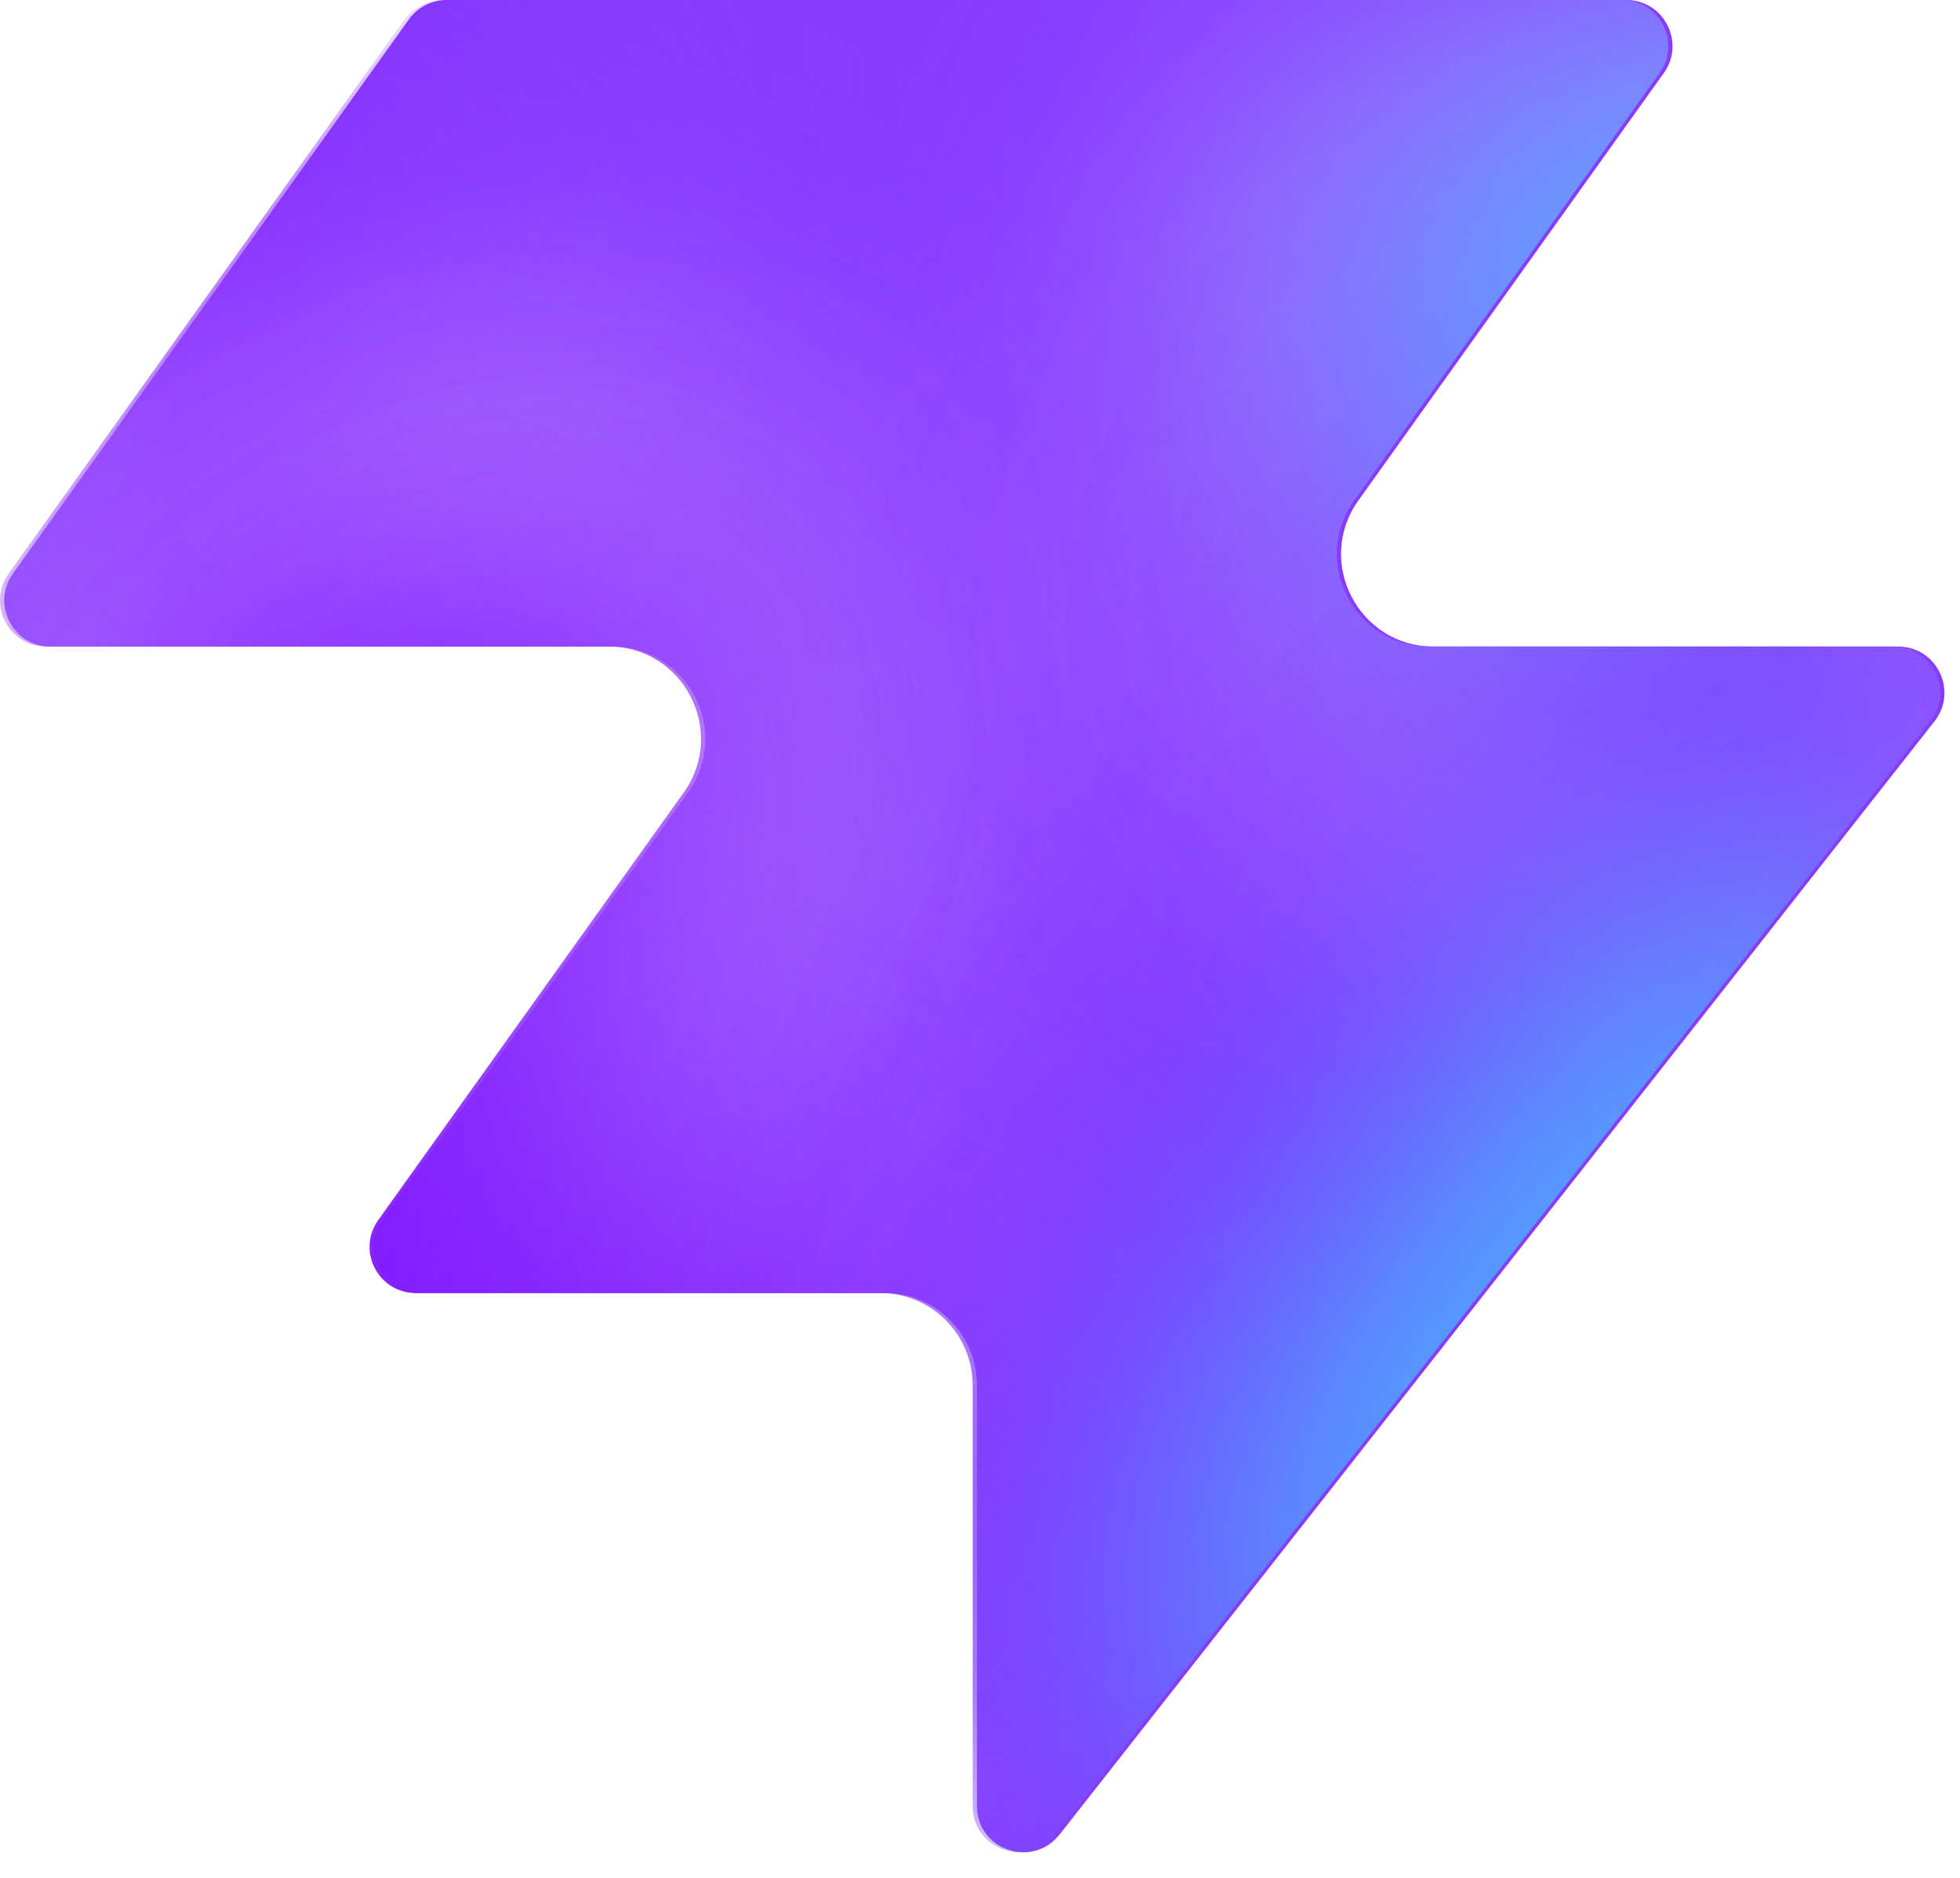
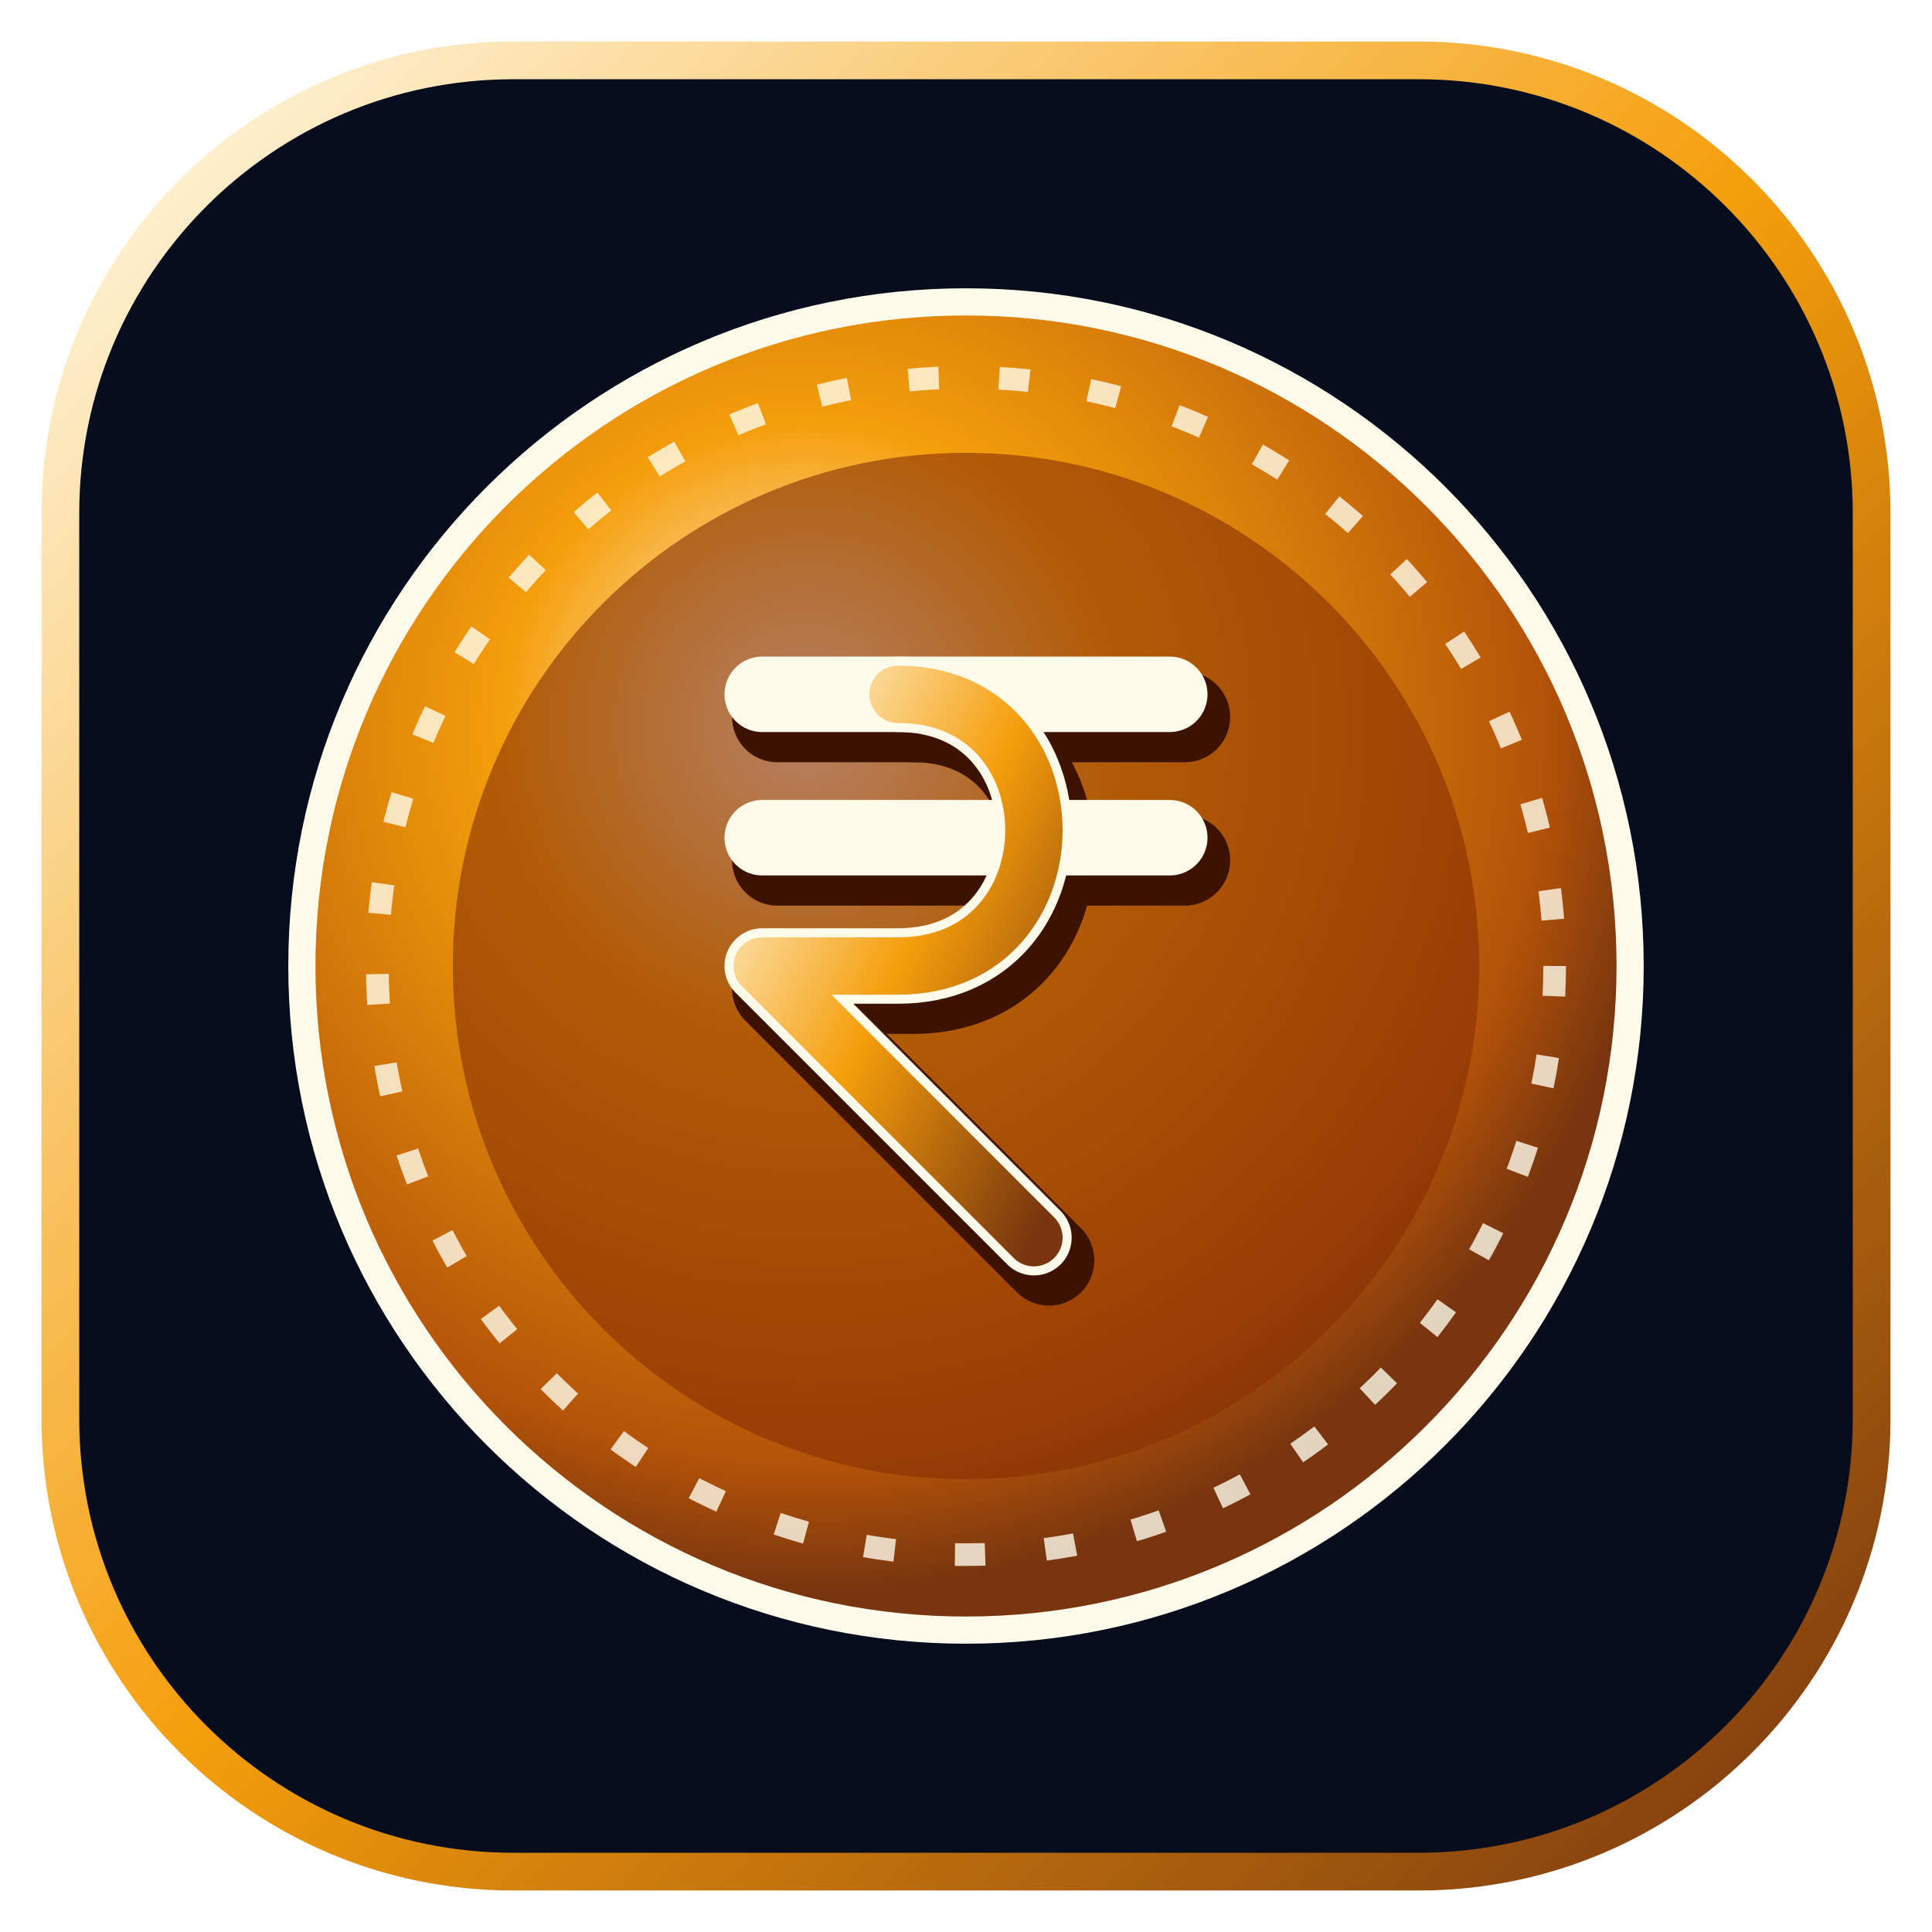
- <svg xmlns="http://www.w3.org/2000/svg" width="48" height="46" fill="none" viewBox="0 0 48 46">
-   <path fill="#863bff" d="M25.946 44.938c-.664.845-2.021.375-2.021-.698V33.937a2.26 2.26 0 0 0-2.262-2.262H10.287c-.92 0-1.456-1.04-.92-1.788l7.48-10.471c1.07-1.497 0-3.578-1.842-3.578H1.237c-.92 0-1.456-1.04-.92-1.788L10.013.474c.214-.297.556-.474.92-.474h28.894c.92 0 1.456 1.04.92 1.788l-7.48 10.471c-1.07 1.498 0 3.579 1.842 3.579h11.377c.943 0 1.473 1.088.89 1.83L25.947 44.94z" style="fill:#863bff;fill:color(display-p3 .525 .23 1);fill-opacity:1" />
-   <mask id="a" width="48" height="46" x="0" y="0" maskUnits="userSpaceOnUse" style="mask-type:alpha">
-     <path fill="#000" d="M25.842 44.938c-.664.844-2.021.375-2.021-.698V33.937a2.26 2.26 0 0 0-2.262-2.262H10.183c-.92 0-1.456-1.04-.92-1.788l7.48-10.471c1.07-1.498 0-3.579-1.842-3.579H1.133c-.92 0-1.456-1.04-.92-1.787L9.91.473c.214-.297.556-.474.92-.474h28.894c.92 0 1.456 1.04.92 1.788l-7.48 10.471c-1.07 1.498 0 3.578 1.842 3.578h11.377c.943 0 1.473 1.088.89 1.832L25.843 44.94z" style="fill:#000;fill-opacity:1" />
-   </mask>
-   <g mask="url(#a)">
-     <g filter="url(#b)">
-       <ellipse cx="5.508" cy="14.704" fill="#ede6ff" rx="5.508" ry="14.704" style="fill:#ede6ff;fill:color(display-p3 .927 .903 1);fill-opacity:1" transform="matrix(.00324 1 1 -.00324 -4.47 31.516)" />
-     </g>
-     <g filter="url(#c)">
-       <ellipse cx="10.399" cy="29.851" fill="#ede6ff" rx="10.399" ry="29.851" style="fill:#ede6ff;fill:color(display-p3 .927 .903 1);fill-opacity:1" transform="matrix(.00324 1 1 -.00324 -39.328 7.883)" />
-     </g>
-     <g filter="url(#d)">
-       <ellipse cx="5.508" cy="30.487" fill="#7e14ff" rx="5.508" ry="30.487" style="fill:#7e14ff;fill:color(display-p3 .492 .077 1);fill-opacity:1" transform="rotate(89.814 -25.913 -14.639)scale(1 -1)" />
-     </g>
-     <g filter="url(#e)">
-       <ellipse cx="5.508" cy="30.599" fill="#7e14ff" rx="5.508" ry="30.599" style="fill:#7e14ff;fill:color(display-p3 .492 .077 1);fill-opacity:1" transform="rotate(89.814 -32.644 -3.334)scale(1 -1)" />
-     </g>
-     <g filter="url(#f)">
-       <ellipse cx="5.508" cy="30.599" fill="#7e14ff" rx="5.508" ry="30.599" style="fill:#7e14ff;fill:color(display-p3 .492 .077 1);fill-opacity:1" transform="matrix(.00324 1 1 -.00324 -34.34 30.47)" />
-     </g>
-     <g filter="url(#g)">
-       <ellipse cx="14.072" cy="22.078" fill="#ede6ff" rx="14.072" ry="22.078" style="fill:#ede6ff;fill:color(display-p3 .927 .903 1);fill-opacity:1" transform="rotate(93.35 24.506 48.493)scale(-1 1)" />
-     </g>
-     <g filter="url(#h)">
-       <ellipse cx="3.47" cy="21.501" fill="#7e14ff" rx="3.47" ry="21.501" style="fill:#7e14ff;fill:color(display-p3 .492 .077 1);fill-opacity:1" transform="rotate(89.009 28.708 47.59)scale(-1 1)" />
-     </g>
-     <g filter="url(#i)">
-       <ellipse cx="3.47" cy="21.501" fill="#7e14ff" rx="3.47" ry="21.501" style="fill:#7e14ff;fill:color(display-p3 .492 .077 1);fill-opacity:1" transform="rotate(89.009 28.708 47.59)scale(-1 1)" />
-     </g>
-     <g filter="url(#j)">
-       <ellipse cx=".387" cy="8.972" fill="#7e14ff" rx="4.407" ry="29.108" style="fill:#7e14ff;fill:color(display-p3 .492 .077 1);fill-opacity:1" transform="rotate(39.51 .387 8.972)" />
-     </g>
-     <g filter="url(#k)">
-       <ellipse cx="47.523" cy="-6.092" fill="#7e14ff" rx="4.407" ry="29.108" style="fill:#7e14ff;fill:color(display-p3 .492 .077 1);fill-opacity:1" transform="rotate(37.892 47.523 -6.092)" />
-     </g>
-     <g filter="url(#l)">
-       <ellipse cx="41.412" cy="6.333" fill="#47bfff" rx="5.971" ry="9.665" style="fill:#47bfff;fill:color(display-p3 .28 .748 1);fill-opacity:1" transform="rotate(37.892 41.412 6.333)" />
-     </g>
-     <g filter="url(#m)">
-       <ellipse cx="-1.879" cy="38.332" fill="#7e14ff" rx="4.407" ry="29.108" style="fill:#7e14ff;fill:color(display-p3 .492 .077 1);fill-opacity:1" transform="rotate(37.892 -1.88 38.332)" />
-     </g>
-     <g filter="url(#n)">
-       <ellipse cx="-1.879" cy="38.332" fill="#7e14ff" rx="4.407" ry="29.108" style="fill:#7e14ff;fill:color(display-p3 .492 .077 1);fill-opacity:1" transform="rotate(37.892 -1.88 38.332)" />
-     </g>
-     <g filter="url(#o)">
-       <ellipse cx="35.651" cy="29.907" fill="#7e14ff" rx="4.407" ry="29.108" style="fill:#7e14ff;fill:color(display-p3 .492 .077 1);fill-opacity:1" transform="rotate(37.892 35.651 29.907)" />
-     </g>
-     <g filter="url(#p)">
-       <ellipse cx="38.418" cy="32.4" fill="#47bfff" rx="5.971" ry="15.297" style="fill:#47bfff;fill:color(display-p3 .28 .748 1);fill-opacity:1" transform="rotate(37.892 38.418 32.4)" />
-     </g>
+ <svg xmlns="http://www.w3.org/2000/svg" viewBox="0 0 128 128" width="128" height="128">
+   <defs>
+     <radialGradient id="favCoin" cx="38%" cy="32%" r="65%">
+       <stop offset="0%" stop-color="#FFFDF5" />
+       <stop offset="35%" stop-color="#F59E0B" />
+       <stop offset="85%" stop-color="#B45309" />
+       <stop offset="100%" stop-color="#78350F" />
+     </radialGradient>
+     <linearGradient id="favBorder" x1="0%" y1="0%" x2="100%" y2="100%">
+       <stop offset="0%" stop-color="#FFFBEB" />
+       <stop offset="50%" stop-color="#F59E0B" />
+       <stop offset="100%" stop-color="#78350F" />
+     </linearGradient>
+   </defs>
+   <rect x="4" y="4" width="120" height="120" rx="30" fill="#070D1D" stroke="url(#favBorder)" stroke-width="2.5" />
+   <circle cx="64" cy="64" r="44" fill="url(#favCoin)" stroke="#FFFBEB" stroke-width="1.8" />
+   <circle cx="64" cy="64" r="39" fill="none" stroke="#FFFBEB" stroke-dasharray="2 4" stroke-width="1.5" opacity="0.8" />
+   <circle cx="64" cy="64" r="34" fill="#852E03" opacity="0.6" />
+   <g transform="translate(1, 1.5)" stroke="#3D1300" stroke-width="6" stroke-linecap="round" stroke-linejoin="round" fill="none">
+     <path d="M 50.5 46 L 77.5 46" />
+     <path d="M 50.5 55.5 L 77.5 55.5" />
+     <path d="M 59.5 46 C 71.5 46, 71.5 64, 59.5 64 L 50.5 64 L 68.5 82" />
  </g>
-   <defs>
-     <filter id="b" width="60.045" height="41.654" x="-19.77" y="16.149" color-interpolation-filters="sRGB" filterUnits="userSpaceOnUse">
-       <feFlood flood-opacity="0" result="BackgroundImageFix" />
-       <feBlend in="SourceGraphic" in2="BackgroundImageFix" result="shape" />
-       <feGaussianBlur result="effect1_foregroundBlur_2002_17158" stdDeviation="7.659" />
-     </filter>
-     <filter id="c" width="90.34" height="51.437" x="-54.613" y="-7.533" color-interpolation-filters="sRGB" filterUnits="userSpaceOnUse">
-       <feFlood flood-opacity="0" result="BackgroundImageFix" />
-       <feBlend in="SourceGraphic" in2="BackgroundImageFix" result="shape" />
-       <feGaussianBlur result="effect1_foregroundBlur_2002_17158" stdDeviation="7.659" />
-     </filter>
-     <filter id="d" width="79.355" height="29.4" x="-49.64" y="2.03" color-interpolation-filters="sRGB" filterUnits="userSpaceOnUse">
-       <feFlood flood-opacity="0" result="BackgroundImageFix" />
-       <feBlend in="SourceGraphic" in2="BackgroundImageFix" result="shape" />
-       <feGaussianBlur result="effect1_foregroundBlur_2002_17158" stdDeviation="4.596" />
-     </filter>
-     <filter id="e" width="79.579" height="29.4" x="-45.045" y="20.029" color-interpolation-filters="sRGB" filterUnits="userSpaceOnUse">
-       <feFlood flood-opacity="0" result="BackgroundImageFix" />
-       <feBlend in="SourceGraphic" in2="BackgroundImageFix" result="shape" />
-       <feGaussianBlur result="effect1_foregroundBlur_2002_17158" stdDeviation="4.596" />
-     </filter>
-     <filter id="f" width="79.579" height="29.4" x="-43.513" y="21.178" color-interpolation-filters="sRGB" filterUnits="userSpaceOnUse">
-       <feFlood flood-opacity="0" result="BackgroundImageFix" />
-       <feBlend in="SourceGraphic" in2="BackgroundImageFix" result="shape" />
-       <feGaussianBlur result="effect1_foregroundBlur_2002_17158" stdDeviation="4.596" />
-     </filter>
-     <filter id="g" width="74.749" height="58.852" x="15.756" y="-17.901" color-interpolation-filters="sRGB" filterUnits="userSpaceOnUse">
-       <feFlood flood-opacity="0" result="BackgroundImageFix" />
-       <feBlend in="SourceGraphic" in2="BackgroundImageFix" result="shape" />
-       <feGaussianBlur result="effect1_foregroundBlur_2002_17158" stdDeviation="7.659" />
-     </filter>
-     <filter id="h" width="61.377" height="25.362" x="23.548" y="2.284" color-interpolation-filters="sRGB" filterUnits="userSpaceOnUse">
-       <feFlood flood-opacity="0" result="BackgroundImageFix" />
-       <feBlend in="SourceGraphic" in2="BackgroundImageFix" result="shape" />
-       <feGaussianBlur result="effect1_foregroundBlur_2002_17158" stdDeviation="4.596" />
-     </filter>
-     <filter id="i" width="61.377" height="25.362" x="23.548" y="2.284" color-interpolation-filters="sRGB" filterUnits="userSpaceOnUse">
-       <feFlood flood-opacity="0" result="BackgroundImageFix" />
-       <feBlend in="SourceGraphic" in2="BackgroundImageFix" result="shape" />
-       <feGaussianBlur result="effect1_foregroundBlur_2002_17158" stdDeviation="4.596" />
-     </filter>
-     <filter id="j" width="56.045" height="63.649" x="-27.636" y="-22.853" color-interpolation-filters="sRGB" filterUnits="userSpaceOnUse">
-       <feFlood flood-opacity="0" result="BackgroundImageFix" />
-       <feBlend in="SourceGraphic" in2="BackgroundImageFix" result="shape" />
-       <feGaussianBlur result="effect1_foregroundBlur_2002_17158" stdDeviation="4.596" />
-     </filter>
-     <filter id="k" width="54.814" height="64.646" x="20.116" y="-38.415" color-interpolation-filters="sRGB" filterUnits="userSpaceOnUse">
-       <feFlood flood-opacity="0" result="BackgroundImageFix" />
-       <feBlend in="SourceGraphic" in2="BackgroundImageFix" result="shape" />
-       <feGaussianBlur result="effect1_foregroundBlur_2002_17158" stdDeviation="4.596" />
-     </filter>
-     <filter id="l" width="33.541" height="35.313" x="24.641" y="-11.323" color-interpolation-filters="sRGB" filterUnits="userSpaceOnUse">
-       <feFlood flood-opacity="0" result="BackgroundImageFix" />
-       <feBlend in="SourceGraphic" in2="BackgroundImageFix" result="shape" />
-       <feGaussianBlur result="effect1_foregroundBlur_2002_17158" stdDeviation="4.596" />
-     </filter>
-     <filter id="m" width="54.814" height="64.646" x="-29.286" y="6.009" color-interpolation-filters="sRGB" filterUnits="userSpaceOnUse">
-       <feFlood flood-opacity="0" result="BackgroundImageFix" />
-       <feBlend in="SourceGraphic" in2="BackgroundImageFix" result="shape" />
-       <feGaussianBlur result="effect1_foregroundBlur_2002_17158" stdDeviation="4.596" />
-     </filter>
-     <filter id="n" width="54.814" height="64.646" x="-29.286" y="6.009" color-interpolation-filters="sRGB" filterUnits="userSpaceOnUse">
-       <feFlood flood-opacity="0" result="BackgroundImageFix" />
-       <feBlend in="SourceGraphic" in2="BackgroundImageFix" result="shape" />
-       <feGaussianBlur result="effect1_foregroundBlur_2002_17158" stdDeviation="4.596" />
-     </filter>
-     <filter id="o" width="54.814" height="64.646" x="8.244" y="-2.416" color-interpolation-filters="sRGB" filterUnits="userSpaceOnUse">
-       <feFlood flood-opacity="0" result="BackgroundImageFix" />
-       <feBlend in="SourceGraphic" in2="BackgroundImageFix" result="shape" />
-       <feGaussianBlur result="effect1_foregroundBlur_2002_17158" stdDeviation="4.596" />
-     </filter>
-     <filter id="p" width="39.409" height="43.623" x="18.713" y="10.588" color-interpolation-filters="sRGB" filterUnits="userSpaceOnUse">
-       <feFlood flood-opacity="0" result="BackgroundImageFix" />
-       <feBlend in="SourceGraphic" in2="BackgroundImageFix" result="shape" />
-       <feGaussianBlur result="effect1_foregroundBlur_2002_17158" stdDeviation="4.596" />
-     </filter>
-   </defs>
+   <g stroke="#FFFBEB" stroke-width="5" stroke-linecap="round" stroke-linejoin="round" fill="none">
+     <path d="M 50.5 46 L 77.5 46" />
+     <path d="M 50.5 55.5 L 77.5 55.5" />
+     <path d="M 59.5 46 C 71.5 46, 71.5 64, 59.5 64 L 50.5 64 L 68.5 82" />
+   </g>
+   <g stroke="url(#favBorder)" stroke-width="3.8" stroke-linecap="round" stroke-linejoin="round" fill="none">
+     <path d="M 50.5 46 L 77.5 46" />
+     <path d="M 50.5 55.5 L 77.5 55.5" />
+     <path d="M 59.5 46 C 71.5 46, 71.5 64, 59.5 64 L 50.5 64 L 68.5 82" />
+   </g>
</svg>
